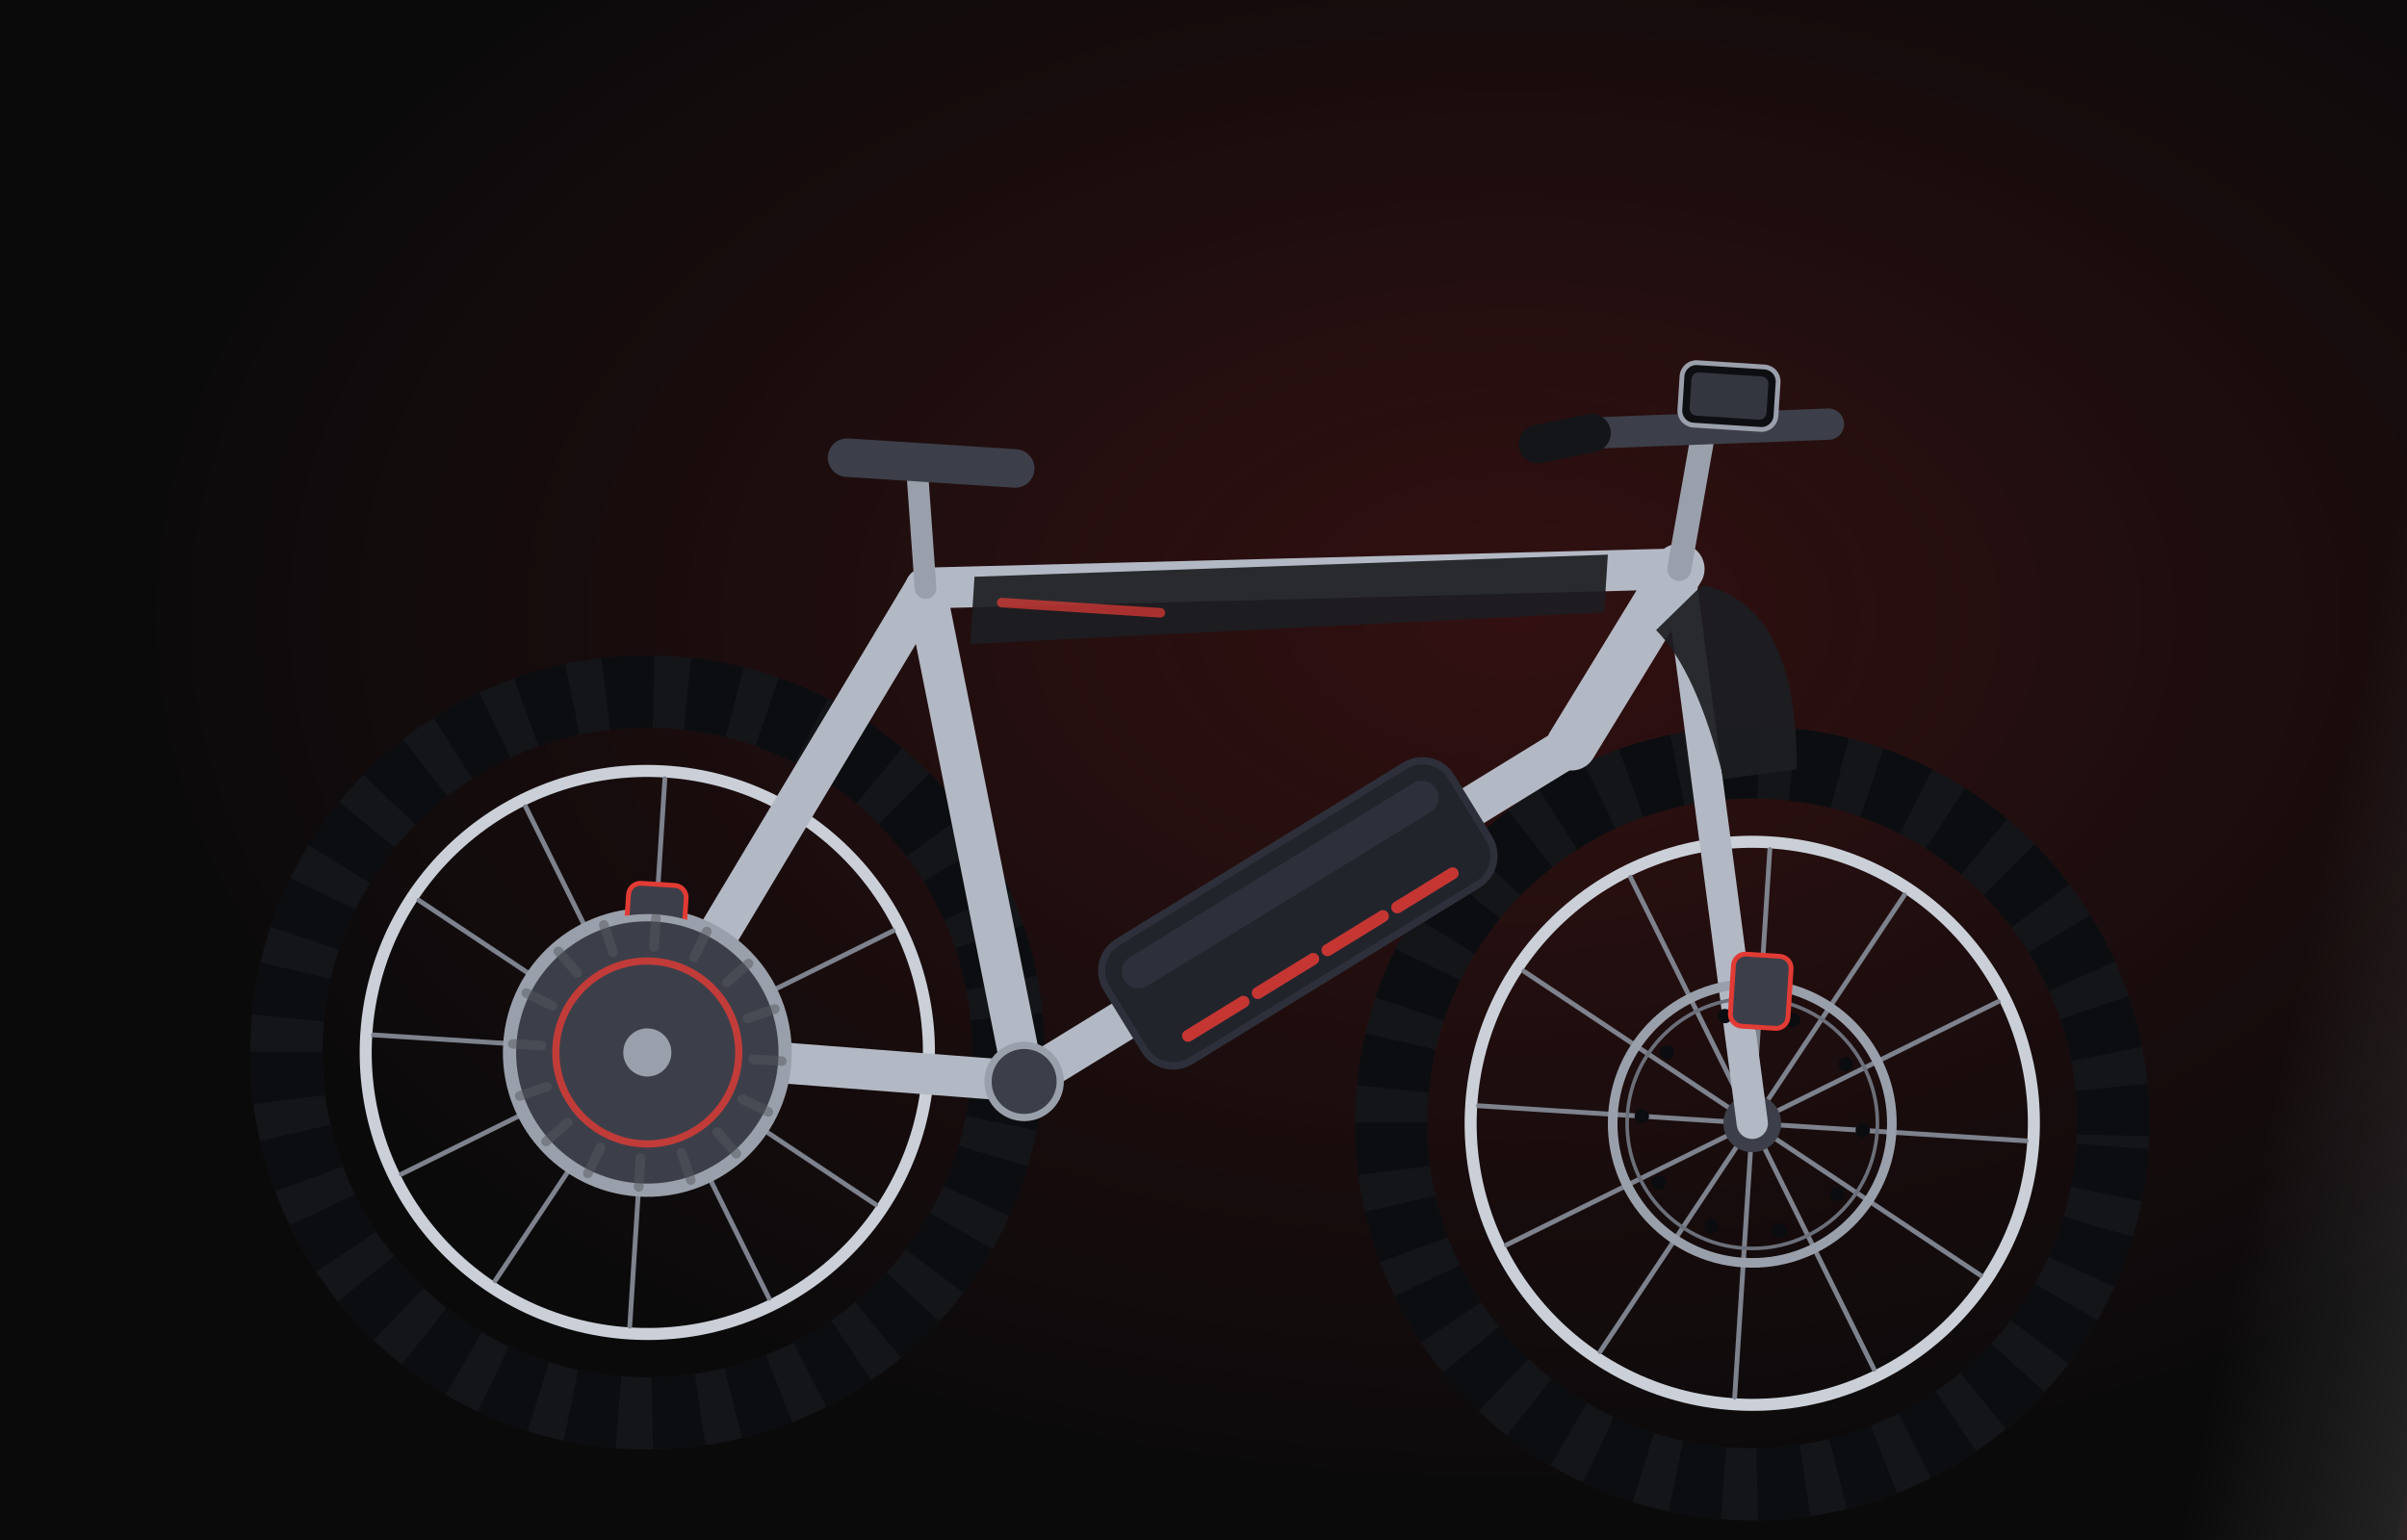
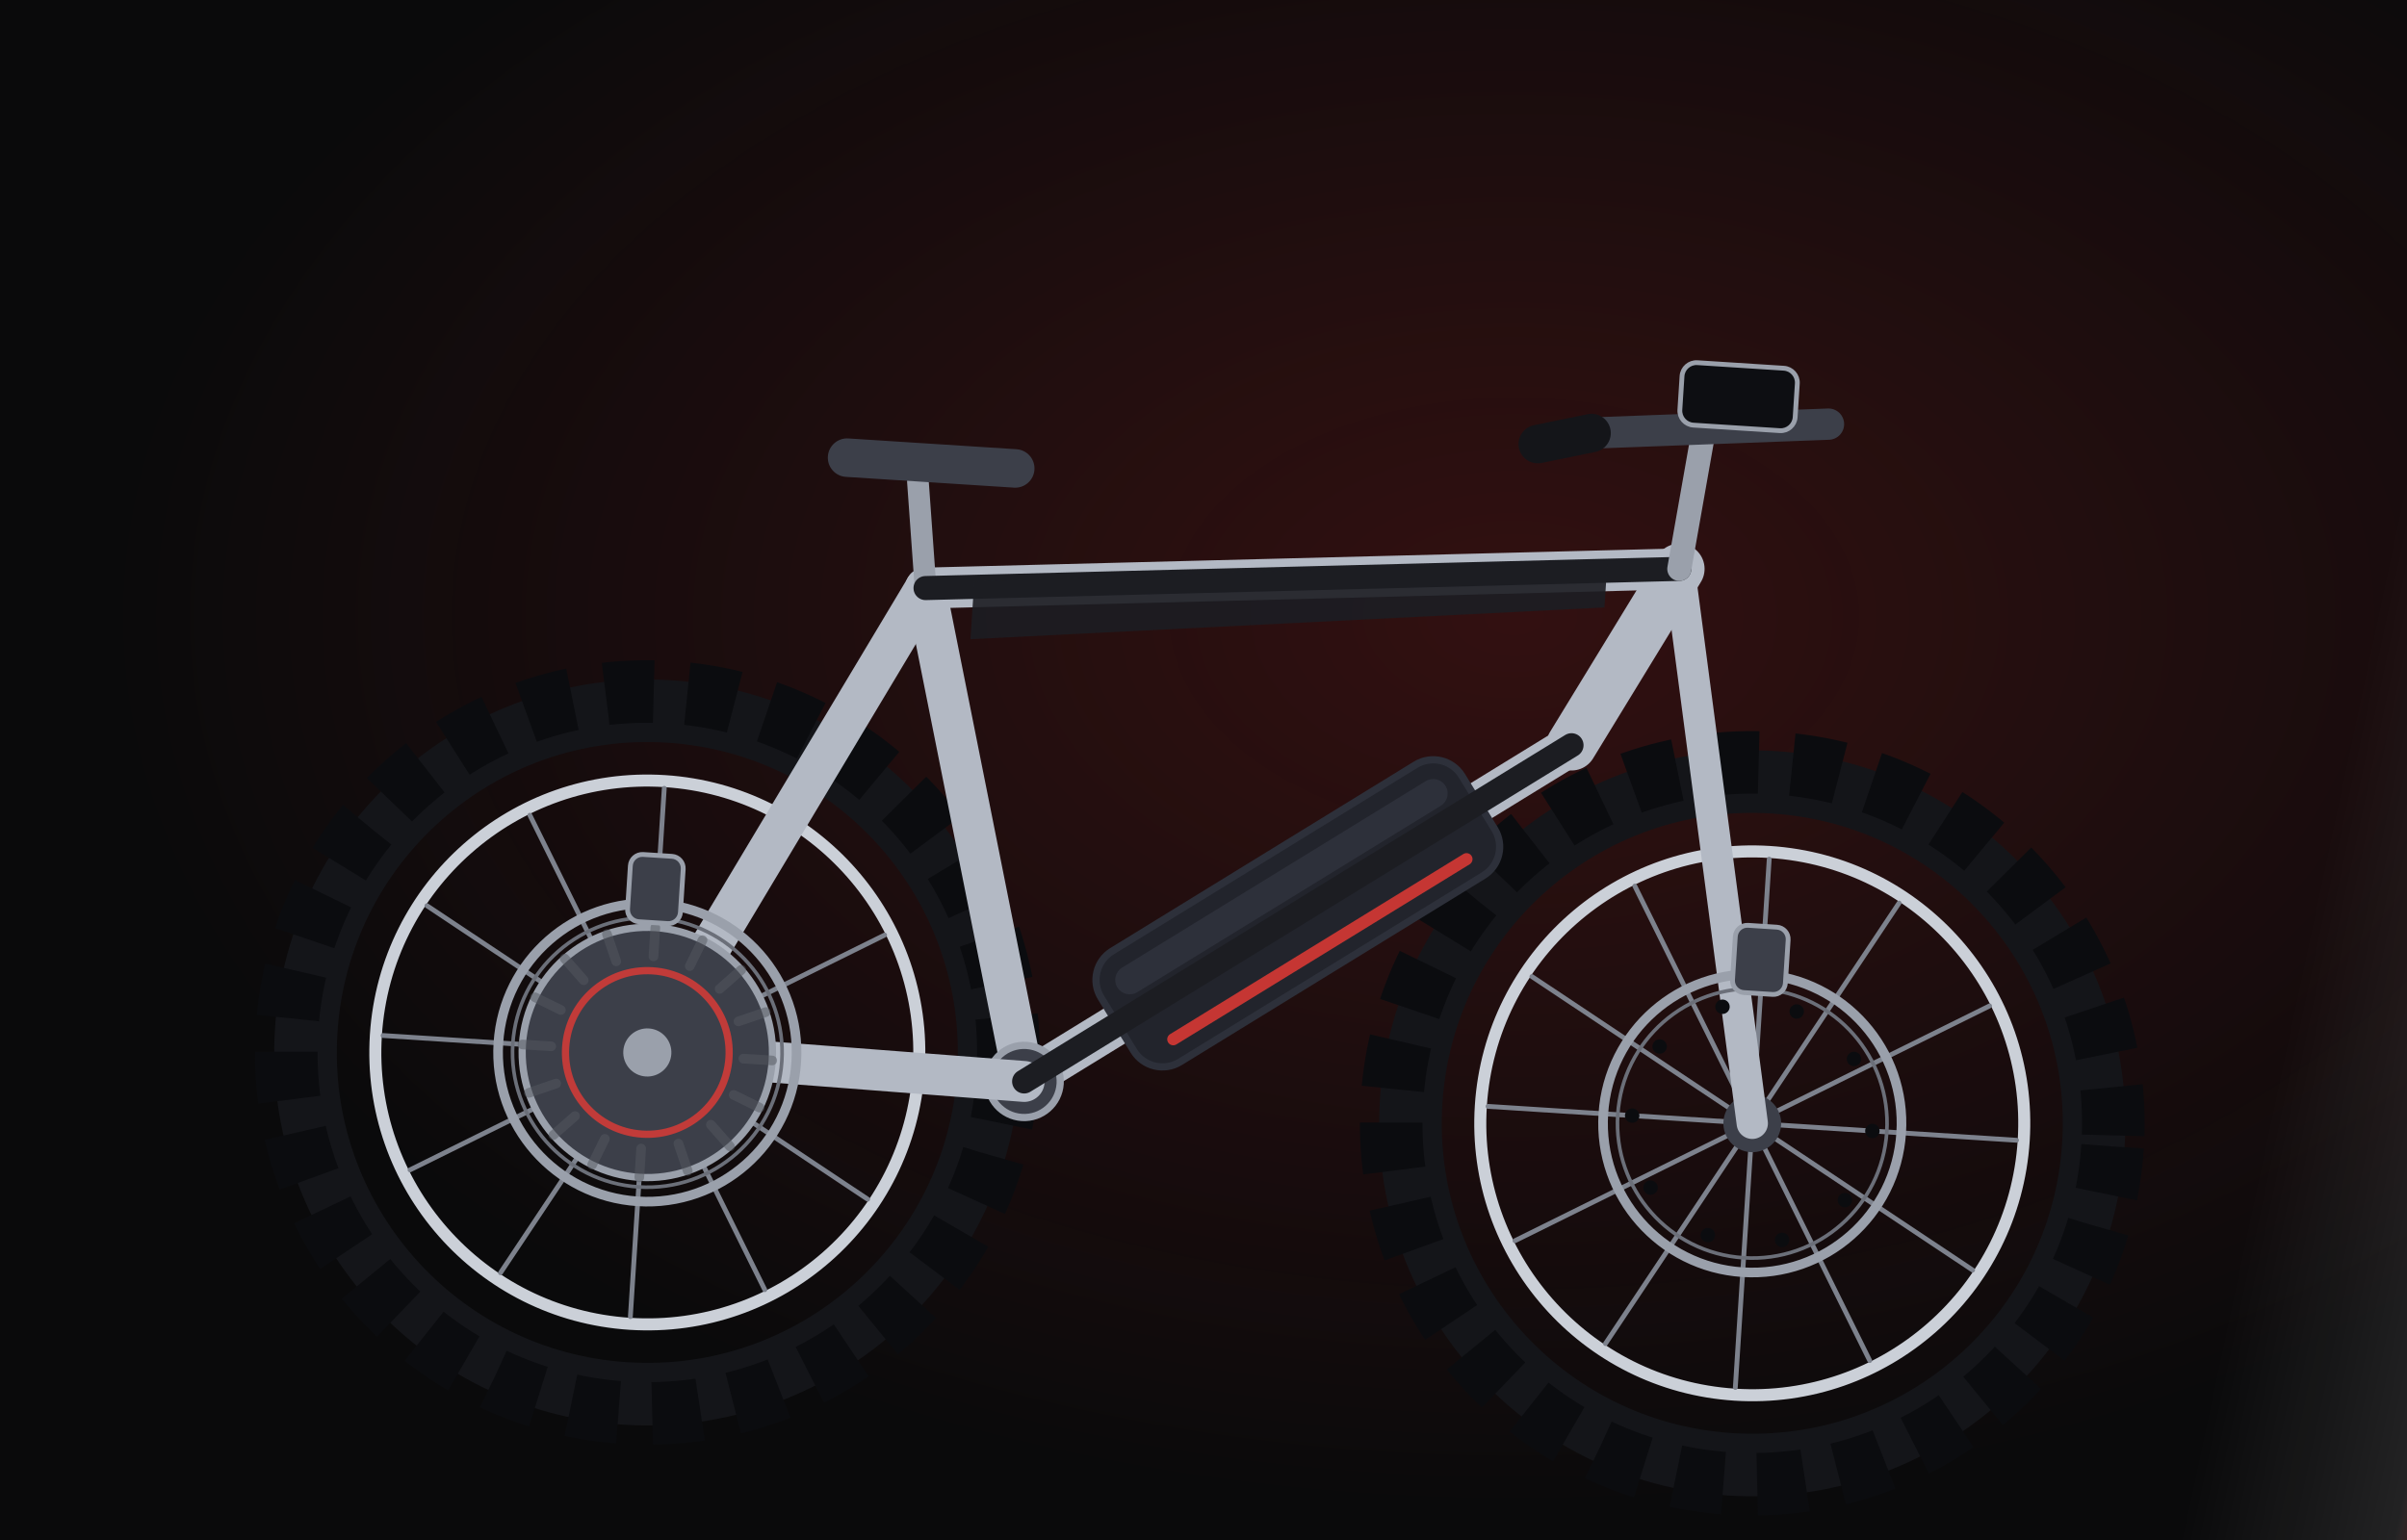
<svg xmlns="http://www.w3.org/2000/svg" viewBox="0 0 1000 640" width="1000" height="640">
  <defs>
    <radialGradient id="glow" cx="62.8%" cy="40%" r="58%">
      <stop offset="0%" stop-color="#d42a28" stop-opacity="0.20" />
      <stop offset="100%" stop-color="#d42a28" stop-opacity="0" />
    </radialGradient>
    <linearGradient id="sweep" x1="0" y1="0" x2="1" y2="0">
      <stop offset="0%" stop-color="#ffffff" stop-opacity="0" />
      <stop offset="50%" stop-color="#ffffff" stop-opacity="0.10" />
      <stop offset="55%" stop-color="#d42a28" stop-opacity="0.25" />
      <stop offset="100%" stop-color="#d42a28" stop-opacity="0" />
    </linearGradient>
  </defs>
  <rect width="1000" height="640" fill="#0a0a0b" />
  <rect width="1000" height="640" fill="url(#glow)" />
  <g transform="translate(500 350) rotate(3.67) scale(1.000) translate(-500 -350)">
+     <g opacity="1.000" transform="translate(0 0.0)" />
    <g opacity="1.000" transform="translate(0 0.0)">
-       <circle cx="275" cy="452" r="150" fill="none" stroke="#141519" stroke-width="30" />
-       <circle cx="275" cy="452" r="150" fill="none" stroke="#0c0d10" stroke-width="30" stroke-dasharray="20 14" />
-       <circle cx="275" cy="452" r="117" fill="none" stroke="#cbd0d8" stroke-width="5" />
-       <line x1="275" y1="452" x2="389" y2="452" stroke="#7d828d" stroke-width="2" stroke-linecap="round" />
-       <line x1="275" y1="452" x2="373.727" y2="509" stroke="#7d828d" stroke-width="2" stroke-linecap="round" />
-       <line x1="275" y1="452" x2="332" y2="550.727" stroke="#7d828d" stroke-width="2" stroke-linecap="round" />
-       <line x1="275" y1="452" x2="275" y2="566" stroke="#7d828d" stroke-width="2" stroke-linecap="round" />
-       <line x1="275" y1="452" x2="218" y2="550.727" stroke="#7d828d" stroke-width="2" stroke-linecap="round" />
-       <line x1="275" y1="452" x2="176.273" y2="509" stroke="#7d828d" stroke-width="2" stroke-linecap="round" />
-       <line x1="275" y1="452" x2="161" y2="452" stroke="#7d828d" stroke-width="2" stroke-linecap="round" />
-       <line x1="275" y1="452" x2="176.273" y2="395" stroke="#7d828d" stroke-width="2" stroke-linecap="round" />
-       <line x1="275" y1="452" x2="218" y2="353.273" stroke="#7d828d" stroke-width="2" stroke-linecap="round" />
-       <line x1="275" y1="452" x2="275" y2="338" stroke="#7d828d" stroke-width="2" stroke-linecap="round" />
-       <line x1="275" y1="452" x2="332" y2="353.273" stroke="#7d828d" stroke-width="2" stroke-linecap="round" />
-       <line x1="275" y1="452" x2="373.727" y2="395" stroke="#7d828d" stroke-width="2" stroke-linecap="round" />
+       <circle cx="275" cy="452" r="142" fill="none" stroke="#141519" stroke-width="26" />
+       <circle cx="275" cy="452" r="113" fill="none" stroke="#cbd0d8" stroke-width="5" />
+       <line x1="275" y1="452" x2="385" y2="452" stroke="#7d828d" stroke-width="2" stroke-linecap="round" />
+       <line x1="275" y1="452" x2="370.263" y2="507" stroke="#7d828d" stroke-width="2" stroke-linecap="round" />
+       <line x1="275" y1="452" x2="330" y2="547.263" stroke="#7d828d" stroke-width="2" stroke-linecap="round" />
+       <line x1="275" y1="452" x2="275" y2="562" stroke="#7d828d" stroke-width="2" stroke-linecap="round" />
+       <line x1="275" y1="452" x2="220" y2="547.263" stroke="#7d828d" stroke-width="2" stroke-linecap="round" />
+       <line x1="275" y1="452" x2="179.737" y2="507" stroke="#7d828d" stroke-width="2" stroke-linecap="round" />
+       <line x1="275" y1="452" x2="165" y2="452" stroke="#7d828d" stroke-width="2" stroke-linecap="round" />
+       <line x1="275" y1="452" x2="179.737" y2="397" stroke="#7d828d" stroke-width="2" stroke-linecap="round" />
+       <line x1="275" y1="452" x2="220" y2="356.737" stroke="#7d828d" stroke-width="2" stroke-linecap="round" />
+       <line x1="275" y1="452" x2="275" y2="342" stroke="#7d828d" stroke-width="2" stroke-linecap="round" />
+       <line x1="275" y1="452" x2="330" y2="356.737" stroke="#7d828d" stroke-width="2" stroke-linecap="round" />
+       <line x1="275" y1="452" x2="370.263" y2="397" stroke="#7d828d" stroke-width="2" stroke-linecap="round" />
      <circle cx="275" cy="452" r="12" fill="#3c3f49" />
-       <circle cx="735" cy="452" r="150" fill="none" stroke="#141519" stroke-width="30" />
-       <circle cx="735" cy="452" r="150" fill="none" stroke="#0c0d10" stroke-width="30" stroke-dasharray="20 14" />
-       <circle cx="735" cy="452" r="117" fill="none" stroke="#cbd0d8" stroke-width="5" />
-       <line x1="735" y1="452" x2="849" y2="452" stroke="#7d828d" stroke-width="2" stroke-linecap="round" />
-       <line x1="735" y1="452" x2="833.727" y2="509" stroke="#7d828d" stroke-width="2" stroke-linecap="round" />
-       <line x1="735" y1="452" x2="792" y2="550.727" stroke="#7d828d" stroke-width="2" stroke-linecap="round" />
-       <line x1="735" y1="452" x2="735" y2="566" stroke="#7d828d" stroke-width="2" stroke-linecap="round" />
-       <line x1="735" y1="452" x2="678" y2="550.727" stroke="#7d828d" stroke-width="2" stroke-linecap="round" />
-       <line x1="735" y1="452" x2="636.273" y2="509" stroke="#7d828d" stroke-width="2" stroke-linecap="round" />
-       <line x1="735" y1="452" x2="621" y2="452" stroke="#7d828d" stroke-width="2" stroke-linecap="round" />
-       <line x1="735" y1="452" x2="636.273" y2="395" stroke="#7d828d" stroke-width="2" stroke-linecap="round" />
-       <line x1="735" y1="452" x2="678" y2="353.273" stroke="#7d828d" stroke-width="2" stroke-linecap="round" />
-       <line x1="735" y1="452" x2="735" y2="338" stroke="#7d828d" stroke-width="2" stroke-linecap="round" />
-       <line x1="735" y1="452" x2="792" y2="353.273" stroke="#7d828d" stroke-width="2" stroke-linecap="round" />
-       <line x1="735" y1="452" x2="833.727" y2="395" stroke="#7d828d" stroke-width="2" stroke-linecap="round" />
+       <circle cx="735" cy="452" r="142" fill="none" stroke="#141519" stroke-width="26" />
+       <circle cx="735" cy="452" r="113" fill="none" stroke="#cbd0d8" stroke-width="5" />
+       <line x1="735" y1="452" x2="845" y2="452" stroke="#7d828d" stroke-width="2" stroke-linecap="round" />
+       <line x1="735" y1="452" x2="830.263" y2="507" stroke="#7d828d" stroke-width="2" stroke-linecap="round" />
+       <line x1="735" y1="452" x2="790" y2="547.263" stroke="#7d828d" stroke-width="2" stroke-linecap="round" />
+       <line x1="735" y1="452" x2="735" y2="562" stroke="#7d828d" stroke-width="2" stroke-linecap="round" />
+       <line x1="735" y1="452" x2="680" y2="547.263" stroke="#7d828d" stroke-width="2" stroke-linecap="round" />
+       <line x1="735" y1="452" x2="639.737" y2="507" stroke="#7d828d" stroke-width="2" stroke-linecap="round" />
+       <line x1="735" y1="452" x2="625" y2="452" stroke="#7d828d" stroke-width="2" stroke-linecap="round" />
+       <line x1="735" y1="452" x2="639.737" y2="397" stroke="#7d828d" stroke-width="2" stroke-linecap="round" />
+       <line x1="735" y1="452" x2="680" y2="356.737" stroke="#7d828d" stroke-width="2" stroke-linecap="round" />
+       <line x1="735" y1="452" x2="735" y2="342" stroke="#7d828d" stroke-width="2" stroke-linecap="round" />
+       <line x1="735" y1="452" x2="790" y2="356.737" stroke="#7d828d" stroke-width="2" stroke-linecap="round" />
+       <line x1="735" y1="452" x2="830.263" y2="397" stroke="#7d828d" stroke-width="2" stroke-linecap="round" />
      <circle cx="735" cy="452" r="12" fill="#3c3f49" />
+     </g>
+     <g opacity="1.000" transform="translate(0 0.0)">
+       <circle cx="275" cy="452" r="150" fill="none" stroke="#0b0c0f" stroke-width="26" stroke-dasharray="20 14" />
+       <circle cx="735" cy="452" r="150" fill="none" stroke="#0b0c0f" stroke-width="26" stroke-dasharray="20 14" />
    </g>
    <g opacity="1.000" transform="translate(0 0.0)">
      <line x1="432" y1="454" x2="650" y2="300" stroke="#b3b9c4" stroke-width="17" stroke-linecap="round" />
      <line x1="378" y1="252" x2="690" y2="224" stroke="#b3b9c4" stroke-width="17" stroke-linecap="round" />
      <line x1="432" y1="454" x2="378" y2="252" stroke="#b3b9c4" stroke-width="17" stroke-linecap="round" />
      <line x1="650" y1="300" x2="690" y2="224" stroke="#b3b9c4" stroke-width="21" stroke-linecap="round" />
+       <line x1="690" y1="224" x2="735" y2="452" stroke="#b3b9c4" stroke-width="13" stroke-linecap="round" />
+       <circle cx="432" cy="454" r="15" fill="#3c3f49" stroke="#9aa0ab" stroke-width="3" />
      <line x1="432" y1="454" x2="275" y2="452" stroke="#b3b9c4" stroke-width="17" stroke-linecap="round" />
      <line x1="275" y1="452" x2="378" y2="252" stroke="#b3b9c4" stroke-width="17" stroke-linecap="round" />
-       <line x1="690" y1="224" x2="735" y2="452" stroke="#b3b9c4" stroke-width="13" stroke-linecap="round" />
+     </g>
+     <g opacity="1.000" transform="translate(0 0.0)">
      <line x1="378" y1="252" x2="372" y2="208" stroke="#9aa0ab" stroke-width="9" stroke-linecap="round" />
      <rect x="334" y="192" width="86" height="16" rx="8" fill="#3c3f49" />
-       <circle cx="432" cy="454" r="15" fill="#3c3f49" stroke="#9aa0ab" stroke-width="3" />
    </g>
    <g opacity="1.000" transform="translate(0 0.0)">
-       <circle cx="735" cy="452" r="58" fill="none" stroke="#9aa0ab" stroke-width="4" />
-       <circle cx="735" cy="452" r="52" fill="none" stroke="#6b6f79" stroke-width="1.5" />
-       <circle cx="781" cy="452" r="3" fill="#0b0c0f" />
-       <circle cx="772.215" cy="479.038" r="3" fill="#0b0c0f" />
-       <circle cx="749.215" cy="495.749" r="3" fill="#0b0c0f" />
-       <circle cx="720.785" cy="495.749" r="3" fill="#0b0c0f" />
-       <circle cx="697.785" cy="479.038" r="3" fill="#0b0c0f" />
-       <circle cx="689" cy="452" r="3" fill="#0b0c0f" />
-       <circle cx="697.785" cy="424.962" r="3" fill="#0b0c0f" />
-       <circle cx="720.785" cy="408.251" r="3" fill="#0b0c0f" />
-       <circle cx="749.215" cy="408.251" r="3" fill="#0b0c0f" />
-       <circle cx="772.215" cy="424.962" r="3" fill="#0b0c0f" />
-       <rect x="723" y="382" width="24" height="30" rx="5" fill="#3c3f49" stroke="#e23a34" stroke-width="2" />
-       <circle cx="275" cy="452" r="58" fill="none" stroke="#9aa0ab" stroke-width="4" />
-       <circle cx="275" cy="452" r="52" fill="none" stroke="#6b6f79" stroke-width="1.5" />
-       <circle cx="321" cy="452" r="3" fill="#0b0c0f" />
-       <circle cx="312.215" cy="479.038" r="3" fill="#0b0c0f" />
-       <circle cx="289.215" cy="495.749" r="3" fill="#0b0c0f" />
-       <circle cx="260.785" cy="495.749" r="3" fill="#0b0c0f" />
-       <circle cx="237.785" cy="479.038" r="3" fill="#0b0c0f" />
-       <circle cx="229" cy="452" r="3" fill="#0b0c0f" />
-       <circle cx="237.785" cy="424.962" r="3" fill="#0b0c0f" />
-       <circle cx="260.785" cy="408.251" r="3" fill="#0b0c0f" />
-       <circle cx="289.215" cy="408.251" r="3" fill="#0b0c0f" />
-       <circle cx="312.215" cy="424.962" r="3" fill="#0b0c0f" />
-       <rect x="263" y="382" width="24" height="30" rx="5" fill="#3c3f49" stroke="#e23a34" stroke-width="2" />
+       <circle cx="735" cy="452" r="62" fill="none" stroke="#9aa0ab" stroke-width="4" />
+       <circle cx="735" cy="452" r="56" fill="none" stroke="#6b6f79" stroke-width="1.5" />
+       <circle cx="785" cy="452" r="3" fill="#0b0c0f" />
+       <circle cx="775.451" cy="481.389" r="3" fill="#0b0c0f" />
+       <circle cx="750.451" cy="499.553" r="3" fill="#0b0c0f" />
+       <circle cx="719.549" cy="499.553" r="3" fill="#0b0c0f" />
+       <circle cx="694.549" cy="481.389" r="3" fill="#0b0c0f" />
+       <circle cx="685" cy="452" r="3" fill="#0b0c0f" />
+       <circle cx="694.549" cy="422.611" r="3" fill="#0b0c0f" />
+       <circle cx="719.549" cy="404.447" r="3" fill="#0b0c0f" />
+       <circle cx="750.451" cy="404.447" r="3" fill="#0b0c0f" />
+       <circle cx="775.451" cy="422.611" r="3" fill="#0b0c0f" />
+       <circle cx="275" cy="452" r="62" fill="none" stroke="#9aa0ab" stroke-width="4" />
+       <circle cx="275" cy="452" r="56" fill="none" stroke="#6b6f79" stroke-width="1.5" />
+       <circle cx="325" cy="452" r="3" fill="#0b0c0f" />
+       <circle cx="315.451" cy="481.389" r="3" fill="#0b0c0f" />
+       <circle cx="290.451" cy="499.553" r="3" fill="#0b0c0f" />
+       <circle cx="259.549" cy="499.553" r="3" fill="#0b0c0f" />
+       <circle cx="234.549" cy="481.389" r="3" fill="#0b0c0f" />
+       <circle cx="225" cy="452" r="3" fill="#0b0c0f" />
+       <circle cx="234.549" cy="422.611" r="3" fill="#0b0c0f" />
+       <circle cx="259.549" cy="404.447" r="3" fill="#0b0c0f" />
+       <circle cx="290.451" cy="404.447" r="3" fill="#0b0c0f" />
+       <circle cx="315.451" cy="422.611" r="3" fill="#0b0c0f" />
    </g>
    <g opacity="1.000" transform="translate(0 0.0)">
      <g transform="translate(541 377) rotate(-35.23823)">
-         <rect x="-84" y="-29" width="168" height="58" rx="14" fill="#22242c" stroke="#2d303a" stroke-width="3" />
-         <rect x="-76" y="-21" width="152" height="14" rx="7" fill="#2d303a" />
-         <rect x="-68" y="17" width="32" height="5" rx="2.5" fill="#e23a34" opacity="0.85" />
-         <rect x="-34" y="17" width="32" height="5" rx="2.5" fill="#e23a34" opacity="0.85" />
-         <rect x="0" y="17" width="32" height="5" rx="2.5" fill="#e23a34" opacity="0.85" />
-         <rect x="34" y="17" width="32" height="5" rx="2.5" fill="#e23a34" opacity="0.85" />
+         <rect x="-88" y="-27" width="176" height="54" rx="14" fill="#22242c" stroke="#2d303a" stroke-width="3" />
+         <rect x="-80" y="-19" width="160" height="12" rx="6" fill="#2d303a" />
+         <rect x="-74" y="15" width="148" height="5" rx="2.5" fill="#e23a34" opacity="0.85" />
      </g>
    </g>
    <g opacity="1.000" transform="translate(0 0.0)">
-       <circle cx="275" cy="452" r="56" fill="#3c3f49" stroke="#9aa0ab" stroke-width="3" />
-       <line x1="319" y1="452" x2="331" y2="452" stroke="#54586180" stroke-width="4" stroke-linecap="round" />
-       <line x1="315.651" y1="468.838" x2="326.737" y2="473.43" stroke="#54586180" stroke-width="4" stroke-linecap="round" />
-       <line x1="306.113" y1="483.113" x2="314.598" y2="491.598" stroke="#54586180" stroke-width="4" stroke-linecap="round" />
-       <line x1="291.838" y1="492.651" x2="296.43" y2="503.737" stroke="#54586180" stroke-width="4" stroke-linecap="round" />
-       <line x1="275" y1="496" x2="275" y2="508" stroke="#54586180" stroke-width="4" stroke-linecap="round" />
-       <line x1="258.162" y1="492.651" x2="253.57" y2="503.737" stroke="#54586180" stroke-width="4" stroke-linecap="round" />
-       <line x1="243.887" y1="483.113" x2="235.402" y2="491.598" stroke="#54586180" stroke-width="4" stroke-linecap="round" />
-       <line x1="234.349" y1="468.838" x2="223.263" y2="473.43" stroke="#54586180" stroke-width="4" stroke-linecap="round" />
-       <line x1="231" y1="452" x2="219" y2="452" stroke="#54586180" stroke-width="4" stroke-linecap="round" />
-       <line x1="234.349" y1="435.162" x2="223.263" y2="430.57" stroke="#54586180" stroke-width="4" stroke-linecap="round" />
-       <line x1="243.887" y1="420.887" x2="235.402" y2="412.402" stroke="#54586180" stroke-width="4" stroke-linecap="round" />
-       <line x1="258.162" y1="411.349" x2="253.57" y2="400.263" stroke="#54586180" stroke-width="4" stroke-linecap="round" />
-       <line x1="275" y1="408" x2="275" y2="396" stroke="#54586180" stroke-width="4" stroke-linecap="round" />
-       <line x1="291.838" y1="411.349" x2="296.43" y2="400.263" stroke="#54586180" stroke-width="4" stroke-linecap="round" />
-       <line x1="306.113" y1="420.887" x2="314.598" y2="412.402" stroke="#54586180" stroke-width="4" stroke-linecap="round" />
-       <line x1="315.651" y1="435.162" x2="326.737" y2="430.57" stroke="#54586180" stroke-width="4" stroke-linecap="round" />
-       <circle cx="275" cy="452" r="38" fill="none" stroke="#e23a34" stroke-width="3" opacity="0.8" />
+       <circle cx="275" cy="452" r="52" fill="#3c3f49" stroke="#9aa0ab" stroke-width="3" />
+       <line x1="315" y1="452" x2="327" y2="452" stroke="#54586180" stroke-width="4" stroke-linecap="round" />
+       <line x1="311.955" y1="467.307" x2="323.042" y2="471.9" stroke="#54586180" stroke-width="4" stroke-linecap="round" />
+       <line x1="303.284" y1="480.284" x2="311.77" y2="488.77" stroke="#54586180" stroke-width="4" stroke-linecap="round" />
+       <line x1="290.307" y1="488.955" x2="294.9" y2="500.042" stroke="#54586180" stroke-width="4" stroke-linecap="round" />
+       <line x1="275" y1="492" x2="275" y2="504" stroke="#54586180" stroke-width="4" stroke-linecap="round" />
+       <line x1="259.693" y1="488.955" x2="255.1" y2="500.042" stroke="#54586180" stroke-width="4" stroke-linecap="round" />
+       <line x1="246.716" y1="480.284" x2="238.23" y2="488.77" stroke="#54586180" stroke-width="4" stroke-linecap="round" />
+       <line x1="238.045" y1="467.307" x2="226.958" y2="471.9" stroke="#54586180" stroke-width="4" stroke-linecap="round" />
+       <line x1="235" y1="452" x2="223" y2="452" stroke="#54586180" stroke-width="4" stroke-linecap="round" />
+       <line x1="238.045" y1="436.693" x2="226.958" y2="432.1" stroke="#54586180" stroke-width="4" stroke-linecap="round" />
+       <line x1="246.716" y1="423.716" x2="238.23" y2="415.23" stroke="#54586180" stroke-width="4" stroke-linecap="round" />
+       <line x1="259.693" y1="415.045" x2="255.1" y2="403.958" stroke="#54586180" stroke-width="4" stroke-linecap="round" />
+       <line x1="275" y1="412" x2="275" y2="400" stroke="#54586180" stroke-width="4" stroke-linecap="round" />
+       <line x1="290.307" y1="415.045" x2="294.9" y2="403.958" stroke="#54586180" stroke-width="4" stroke-linecap="round" />
+       <line x1="303.284" y1="423.716" x2="311.77" y2="415.23" stroke="#54586180" stroke-width="4" stroke-linecap="round" />
+       <line x1="311.955" y1="436.693" x2="323.042" y2="432.1" stroke="#54586180" stroke-width="4" stroke-linecap="round" />
+       <circle cx="275" cy="452" r="34" fill="none" stroke="#e23a34" stroke-width="3" opacity="0.8" />
      <circle cx="275" cy="452" r="10" fill="#9aa0ab" />
    </g>
    <g opacity="1.000" transform="translate(0 0.0)">
-       <path d="M398 246 L660 220 L660 244 L398 274 Z" fill="#1c1d22" opacity="0.92" />
-       <path d="M700 230 q40 6 44 74 l-30 6 q-14 -44 -32 -60 Z" fill="#1c1d22" opacity="0.92" />
-       <rect x="408" y="254" width="70" height="4" rx="2" fill="#e23a34" opacity="0.7" />
+       <rect x="723" y="370" width="22" height="28" rx="5" fill="#3c3f49" stroke="#9aa0ab" stroke-width="2" />
+       <rect x="263" y="370" width="22" height="28" rx="5" fill="#3c3f49" stroke="#9aa0ab" stroke-width="2" />
    </g>
+     <g opacity="1.000" transform="translate(0 0.0)">
+       <line x1="432" y1="454" x2="650" y2="300" stroke="#1c1d22" stroke-width="10" stroke-linecap="round" />
+       <line x1="378" y1="252" x2="690" y2="224" stroke="#1c1d22" stroke-width="10" stroke-linecap="round" />
+       <path d="M398 248 L660 222 L660 242 L398 272 Z" fill="#1c1d22" opacity="0.9" />
+     </g>
+     <g opacity="1.000" transform="translate(0 0.0)" />
+     <g opacity="1.000" transform="translate(0 0.0)" />
    <g opacity="1.000" transform="translate(0 0.0)">
      <line x1="690" y1="224" x2="696" y2="170" stroke="#9aa0ab" stroke-width="10" stroke-linecap="round" />
      <line x1="650" y1="170" x2="748" y2="160" stroke="#3c3f49" stroke-width="13" stroke-linecap="round" />
      <line x1="650" y1="170" x2="628" y2="176" stroke="#141519" stroke-width="16" stroke-linecap="round" />
-       <rect x="686" y="138" width="40" height="26" rx="6" fill="#0d0e12" stroke="#9aa0ab" stroke-width="2" />
-       <rect x="690" y="142" width="32" height="18" rx="3" fill="#33363f" opacity="1" />
+       <rect x="686" y="138" width="48" height="26" rx="6" fill="#0d0e12" stroke="#9aa0ab" stroke-width="2" />
    </g>
  </g>
  <g transform="translate(1131 0) skewX(-12)">
    <rect x="-90" y="-100" width="180" height="840" fill="url(#sweep)" />
  </g>
</svg>
